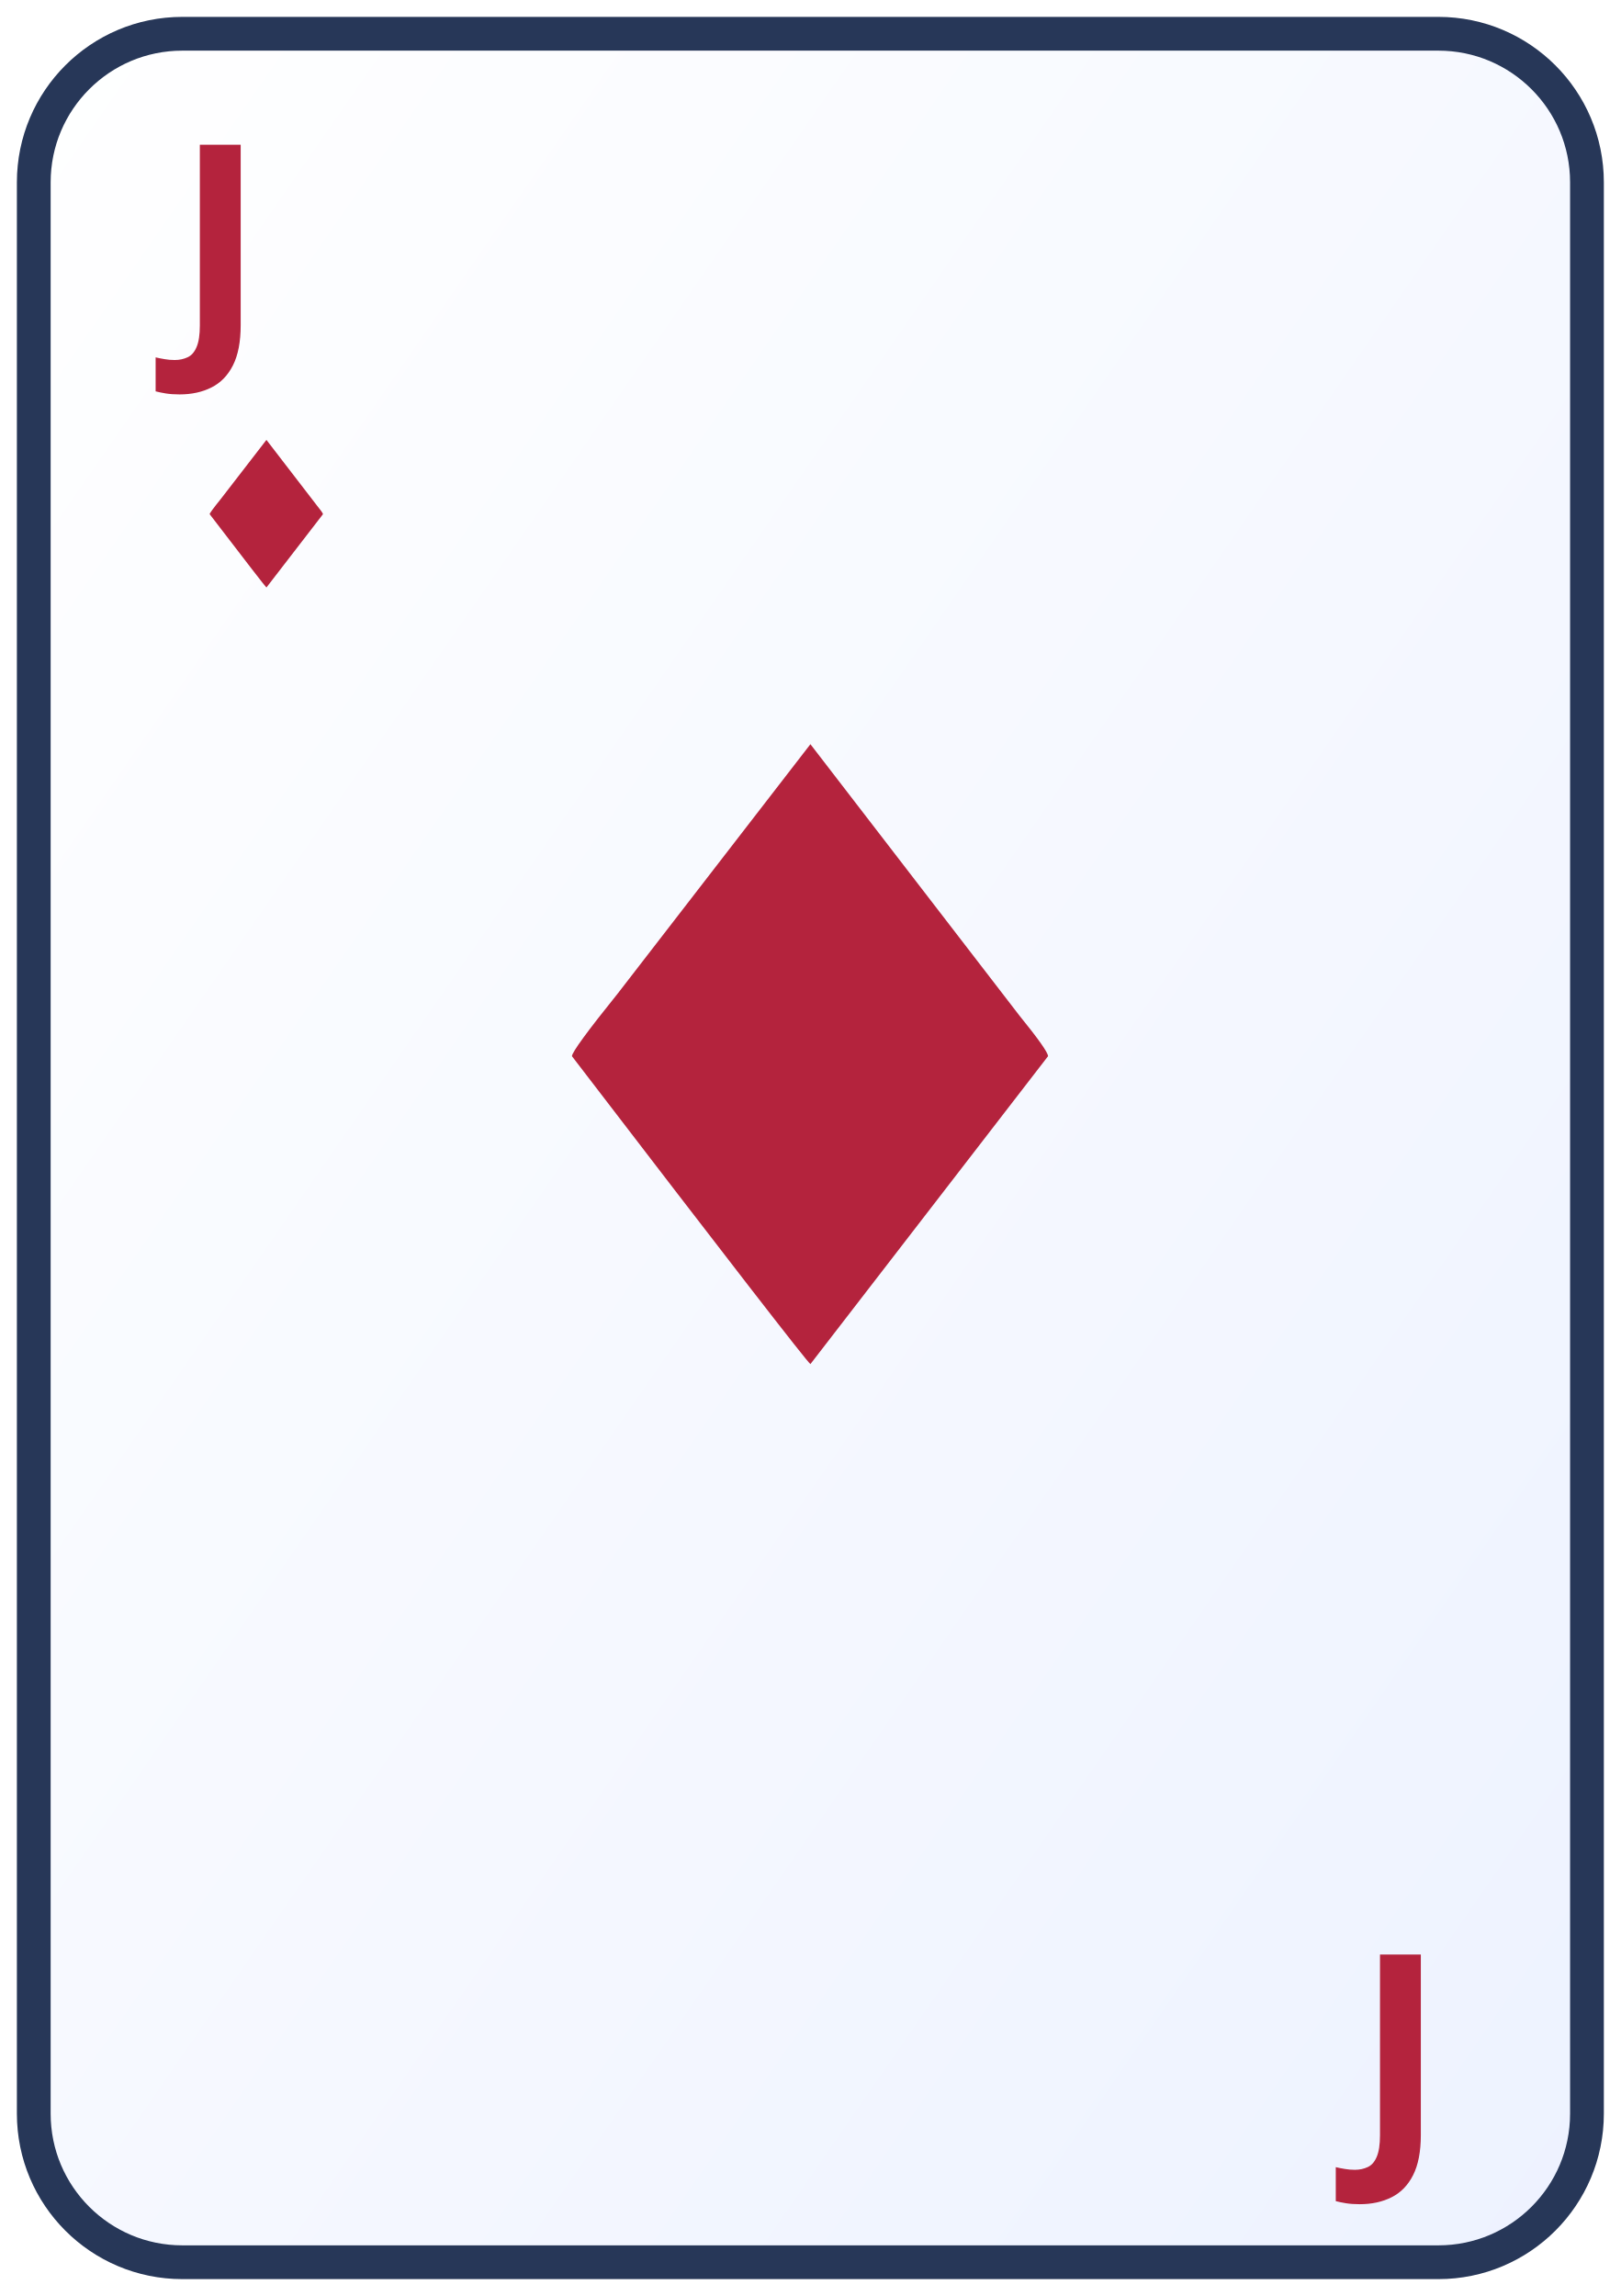
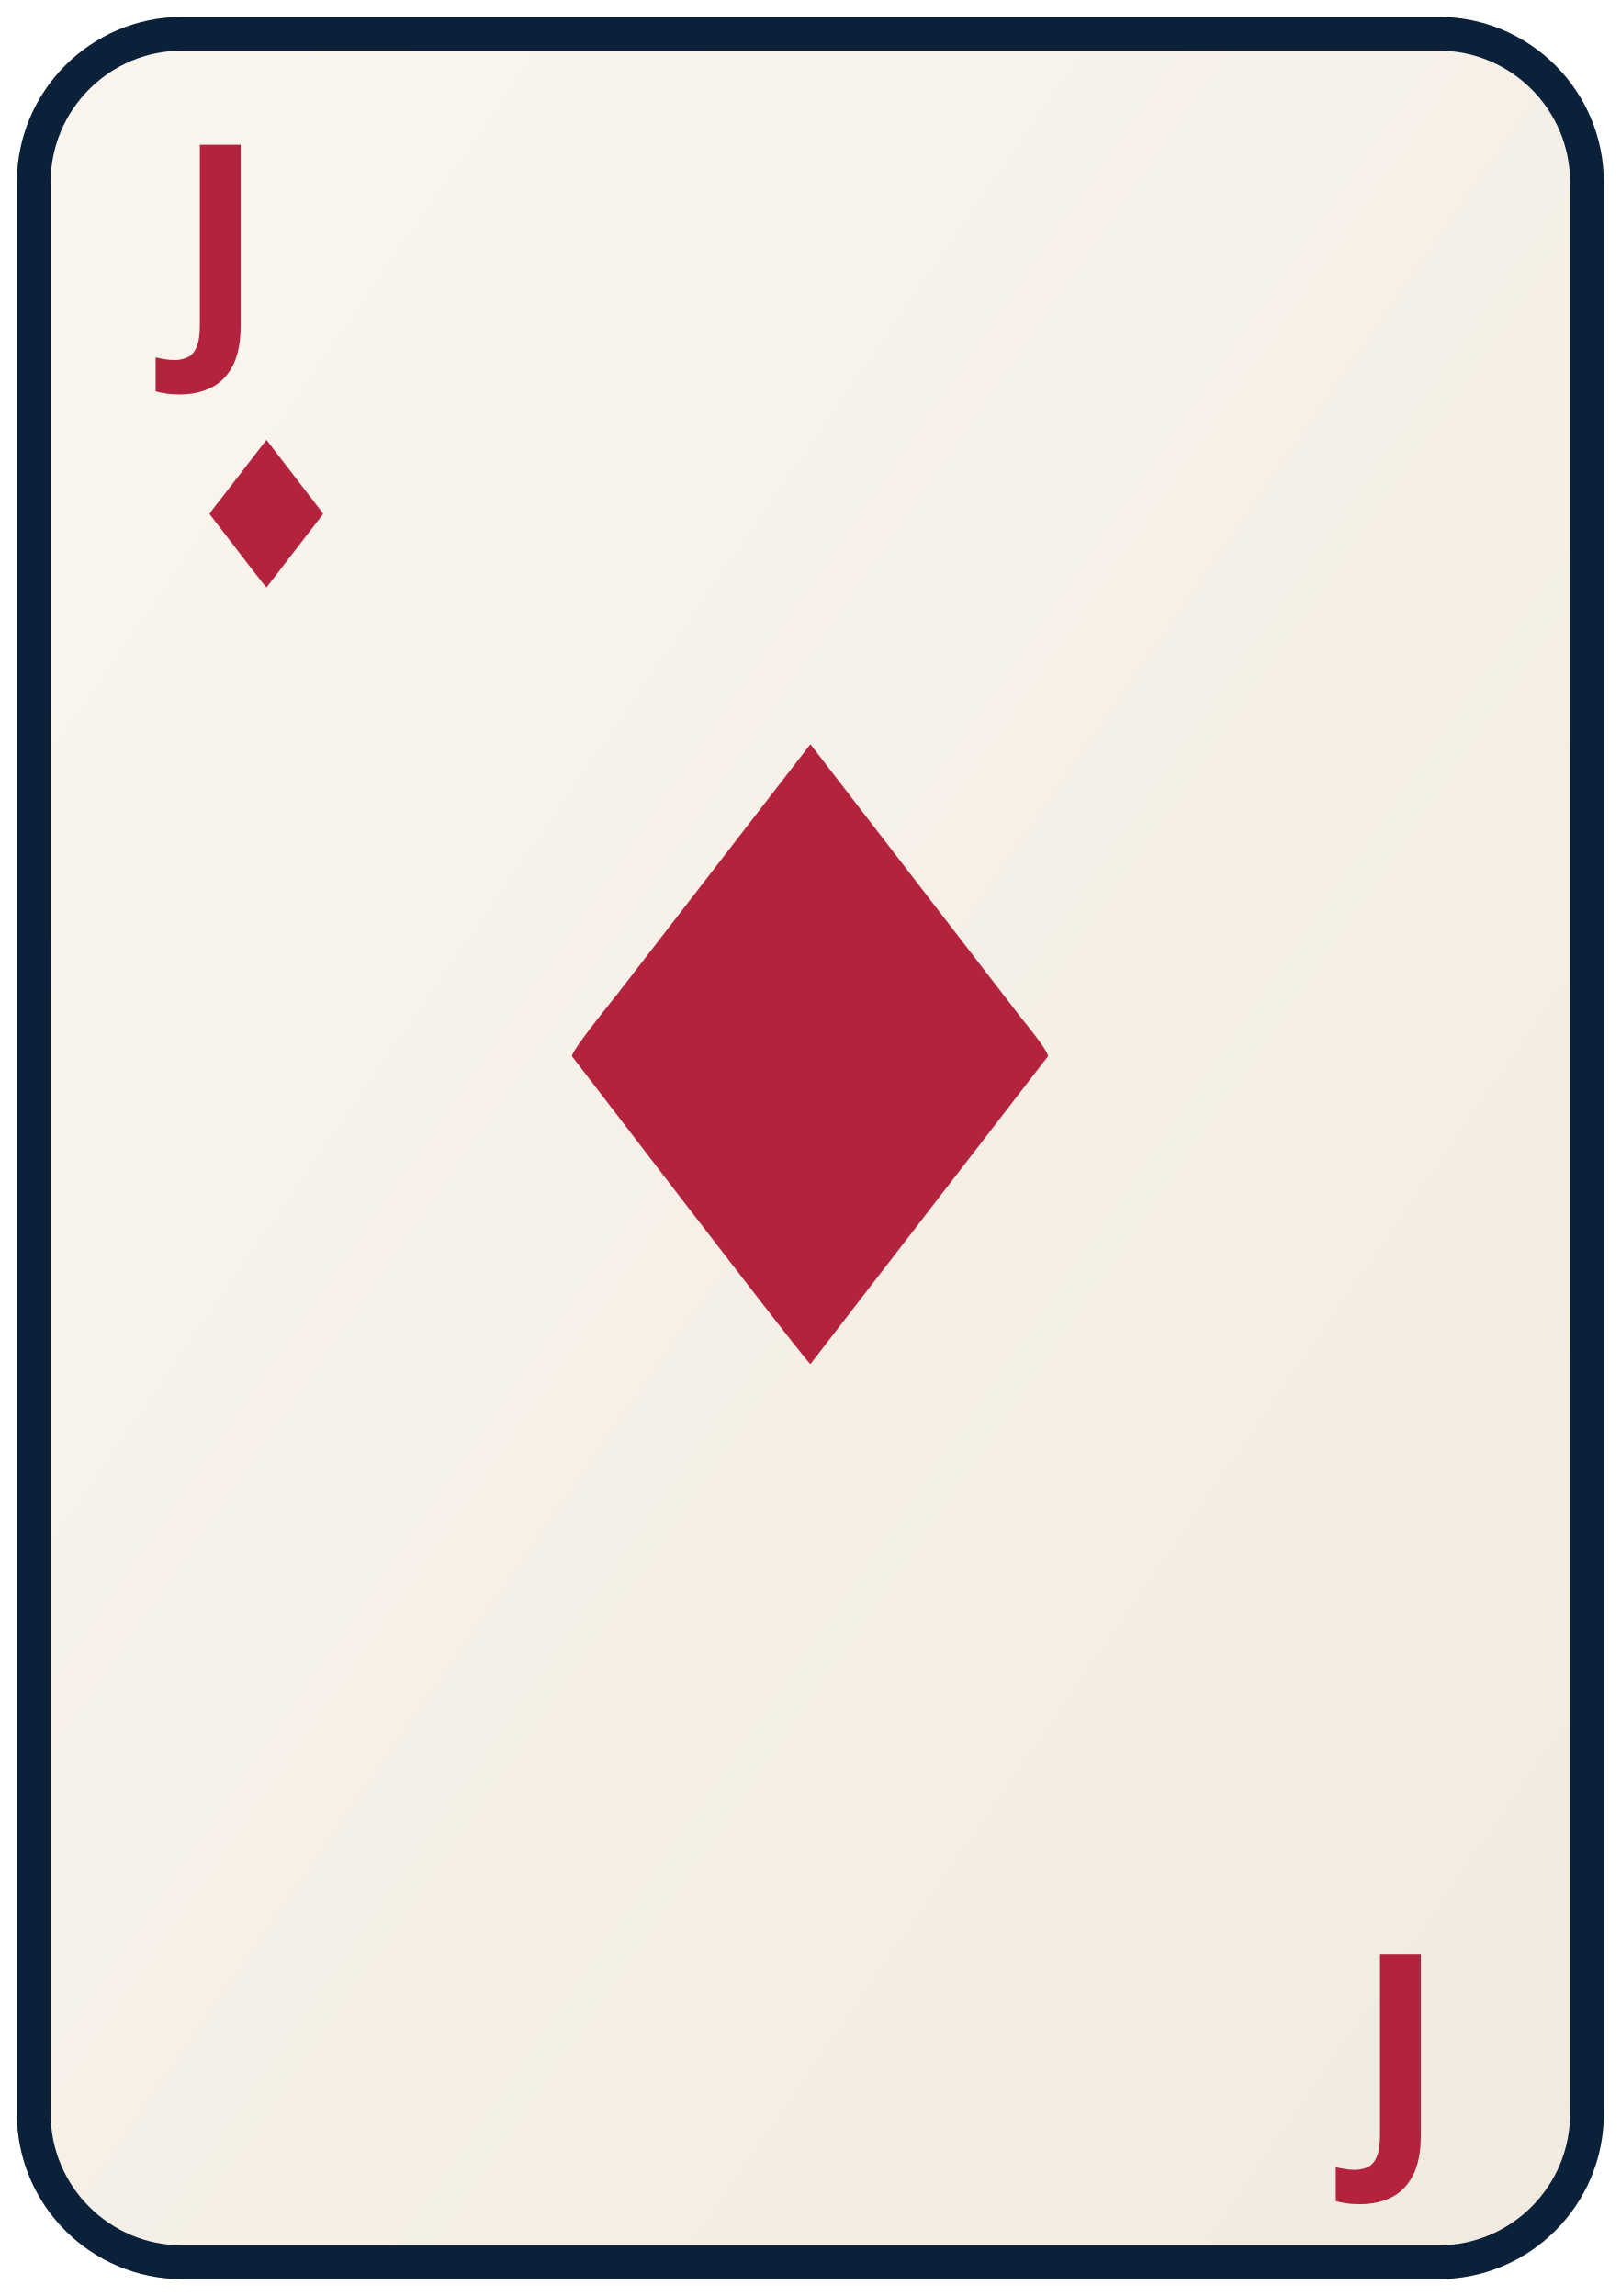
<svg xmlns="http://www.w3.org/2000/svg" viewBox="0 0 240 340" role="img" aria-label="JD">
  <defs>
    <linearGradient id="face" x1="0" y1="0" x2="1" y2="1">
-       <stop offset="0%" stop-color="#ffffff" />
-       <stop offset="100%" stop-color="#edf2ff" />
+       <stop offset="0%" stop-color="#faf6ef" />
+       <stop offset="100%" stop-color="#f1eadf" />
    </linearGradient>
  </defs>
-   <rect x="5" y="5" width="230" height="330" rx="22" fill="url(#face)" stroke="#273758" stroke-width="5" />
+   <rect x="5" y="5" width="230" height="330" rx="22" fill="url(#face)" stroke="#0b213a" stroke-width="5" />
  <text x="26" y="50" font-size="40" font-family="Trebuchet MS, sans-serif" fill="#b4233d" font-weight="700">J</text>
  <text x="26" y="87" font-size="30" font-family="Trebuchet MS, sans-serif" fill="#b4233d" font-weight="700">♦</text>
  <text x="120" y="202" text-anchor="middle" font-size="126" font-family="Trebuchet MS, sans-serif" fill="#b4233d" font-weight="700">♦</text>
  <text x="214" y="318" text-anchor="end" font-size="40" font-family="Trebuchet MS, sans-serif" fill="#b4233d" font-weight="700">J</text>
</svg>
